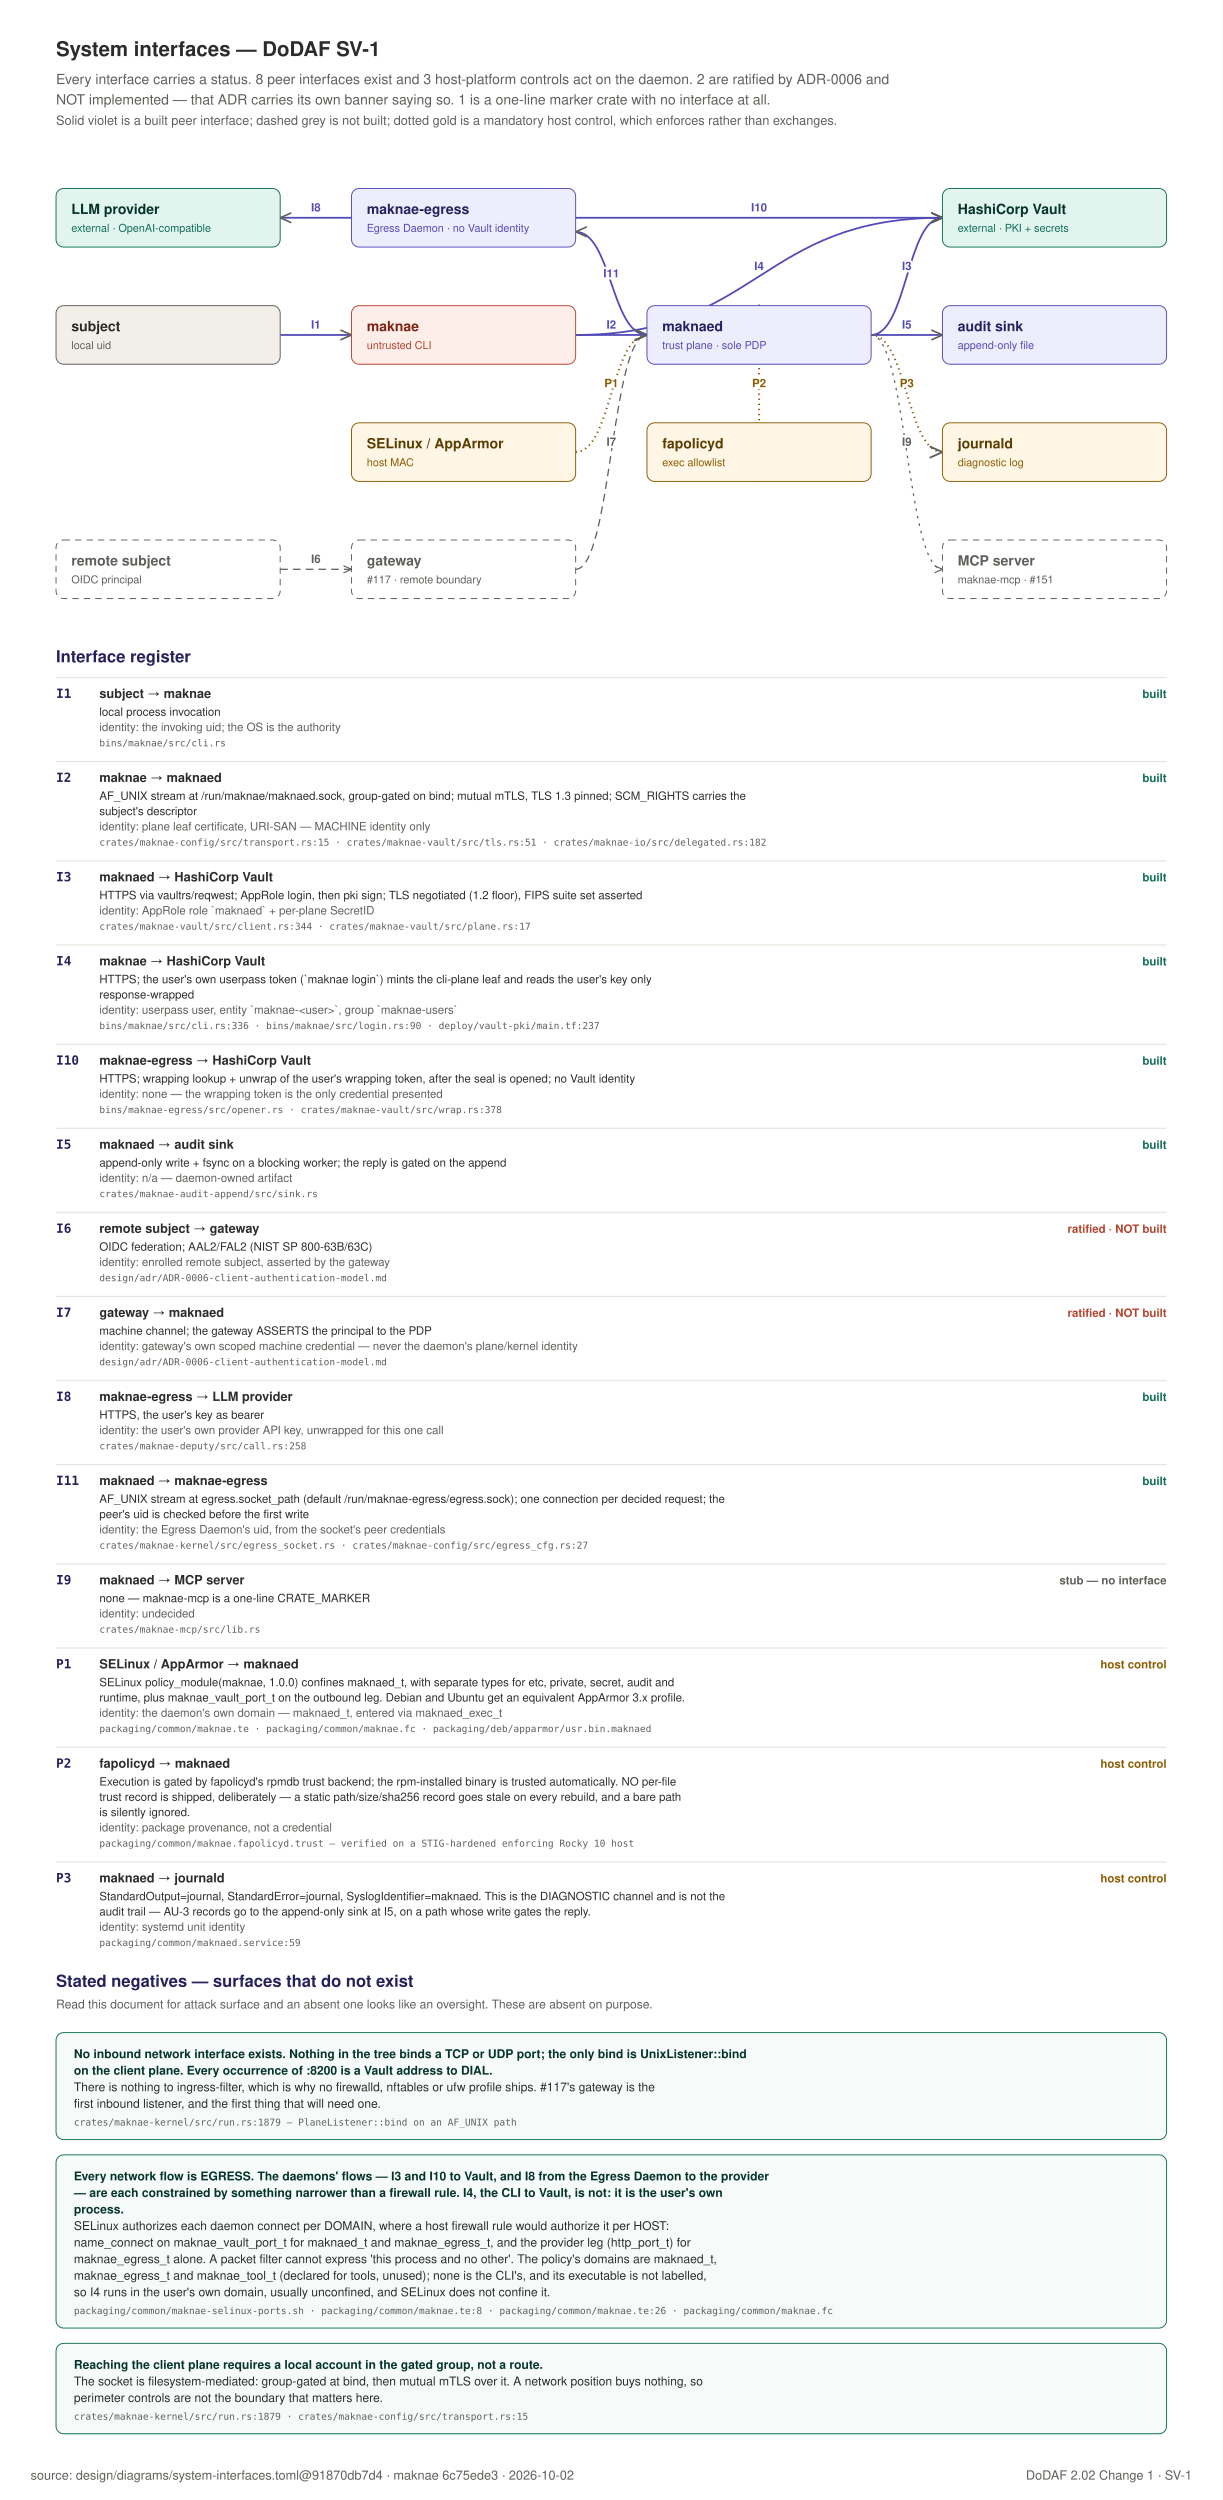
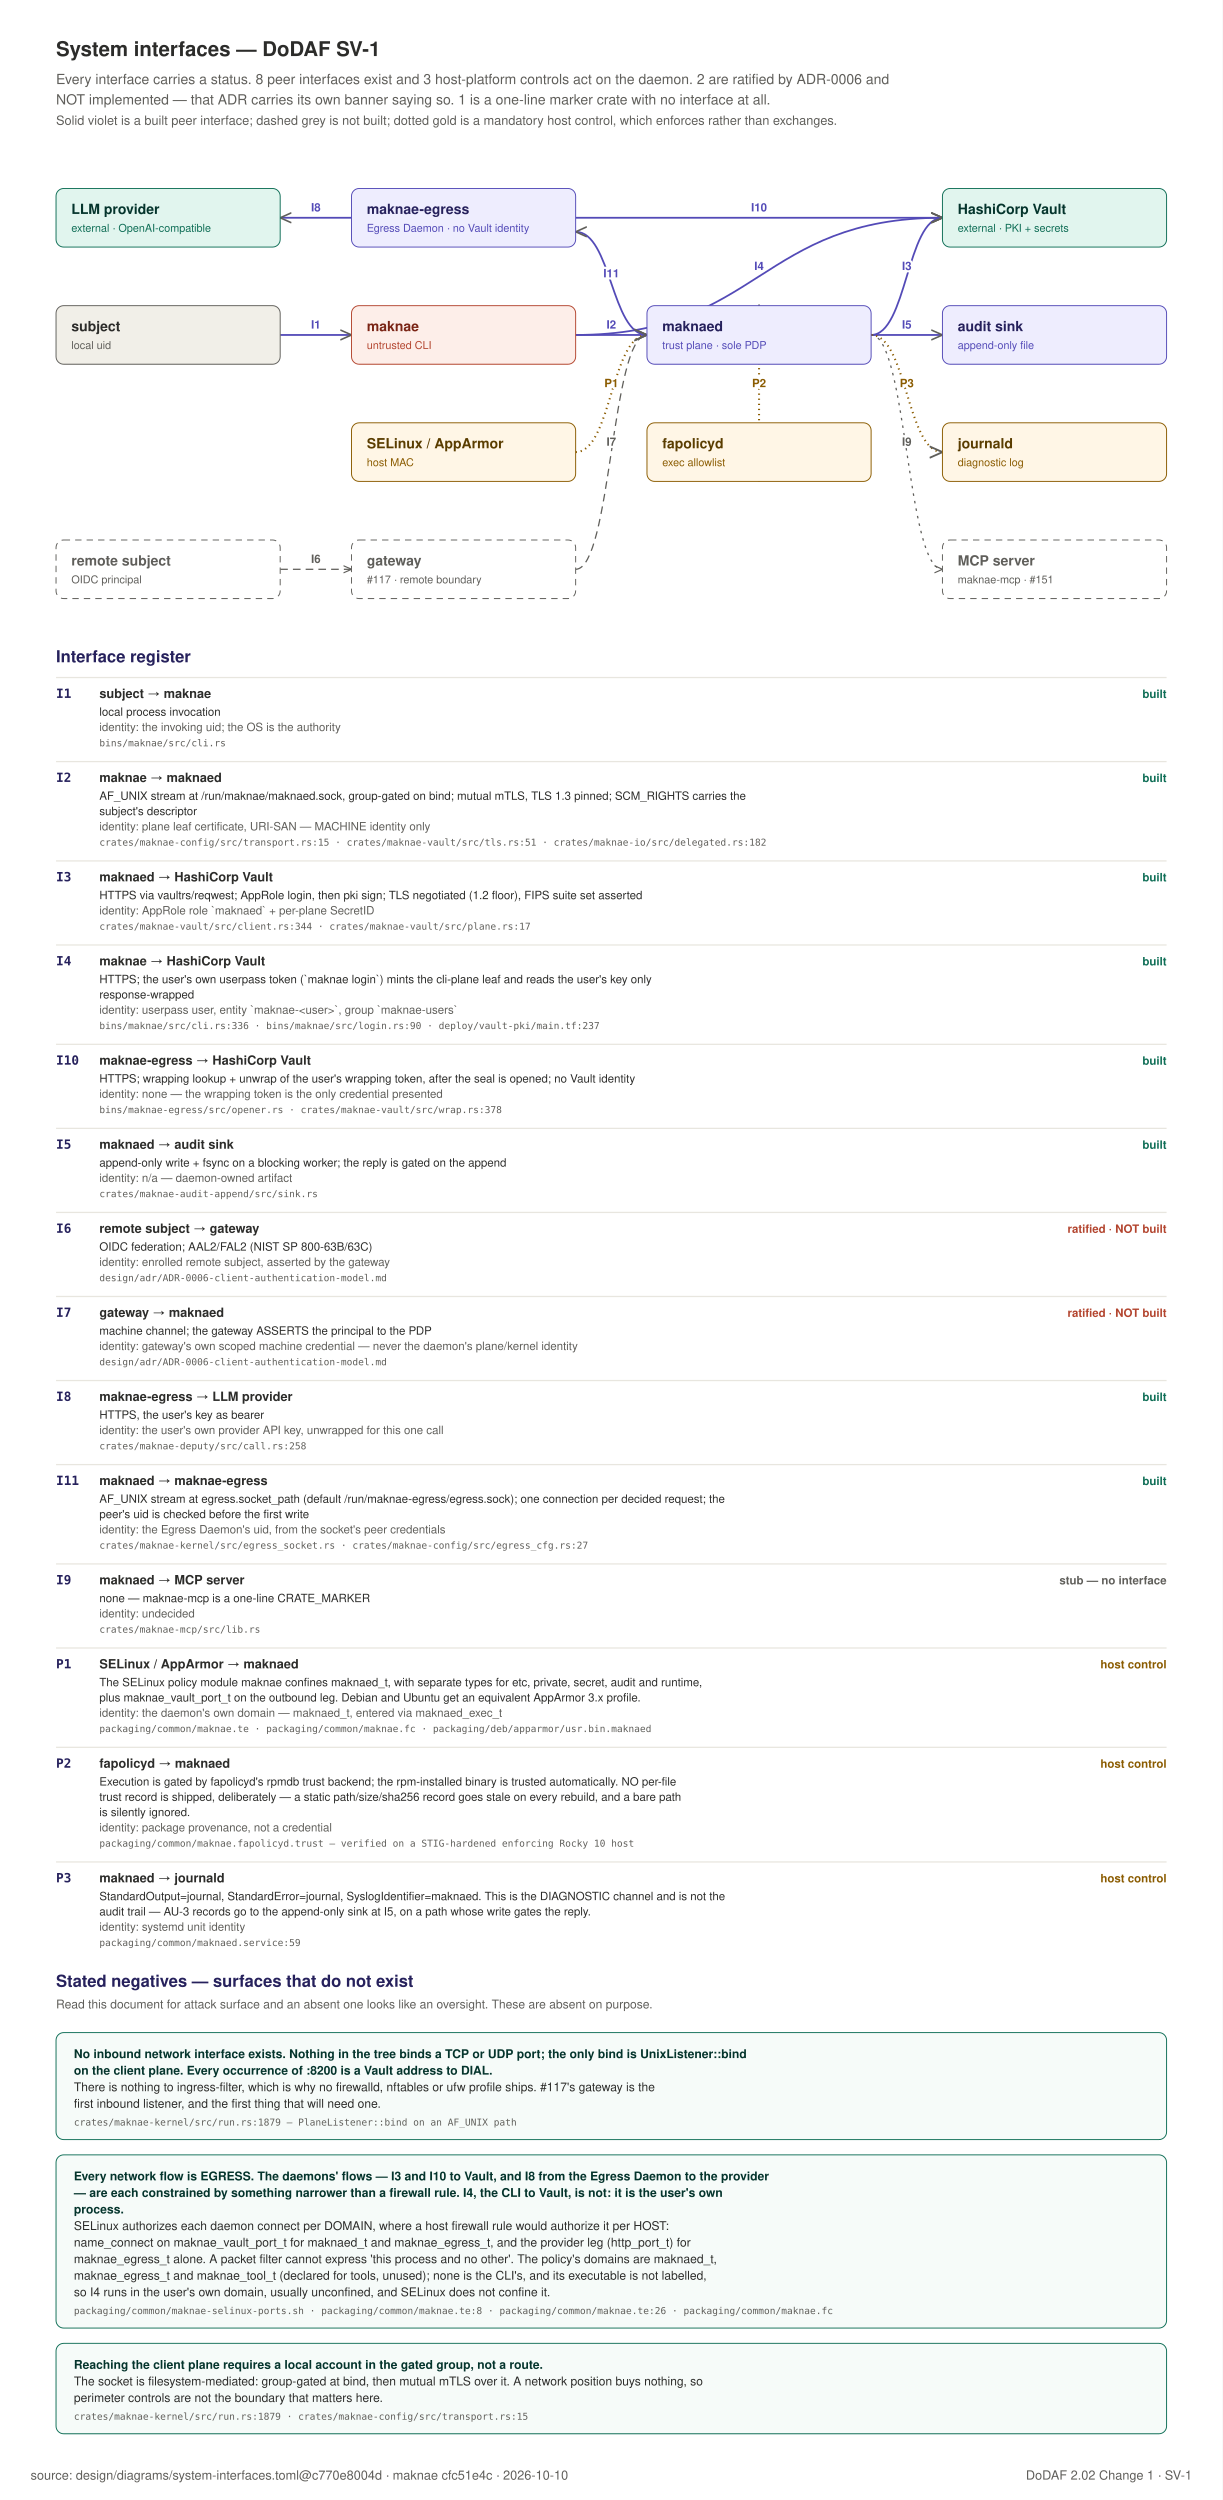
<svg xmlns="http://www.w3.org/2000/svg" width="960" height="1963" viewBox="0 0 960 1963" role="img">
  <rect x="0" y="0" width="960" height="1963" fill="#FFFFFF" />
  <text x="44" y="44" text-anchor="start" font-family="Helvetica, Arial, sans-serif" font-size="16" font-weight="600" fill="#2C2C2A">System interfaces — DoDAF SV-1</text>
  <text x="44" y="66" text-anchor="start" font-family="Helvetica, Arial, sans-serif" font-size="11" font-weight="400" fill="#5F5E5A">Every interface carries a status. 8 peer interfaces exist and 3 host-platform controls act on the daemon. 2 are ratified by ADR-0006 and</text>
  <text x="44" y="82" text-anchor="start" font-family="Helvetica, Arial, sans-serif" font-size="11" font-weight="400" fill="#5F5E5A">NOT implemented — that ADR carries its own banner saying so. 1 is a one-line marker crate with no interface at all.</text>
  <text x="44" y="98" text-anchor="start" font-family="Helvetica, Arial, sans-serif" font-size="10" font-weight="400" fill="#5F5E5A">Solid violet is a built peer interface; dashed grey is not built; dotted gold is a mandatory host control, which enforces rather than exchanges.</text>
  <defs>
    <marker id="if" viewBox="0 0 10 10" refX="9" refY="5" markerWidth="7" markerHeight="7" orient="auto-start-reverse">
      <path d="M 0 1 L 9 5 L 0 9" fill="none" stroke="#5F5E5A" stroke-width="1.3" />
    </marker>
  </defs>
  <path d="M 220 263 C 248 263 248 263 276 263" fill="none" stroke="#534AB7" stroke-width="1.4" marker-end="url(#if)" />
  <text x="248.0" y="258.0" text-anchor="middle" font-family="Helvetica, Arial, sans-serif" font-size="9" font-weight="700" fill="#534AB7" stroke="#FFFFFF" stroke-width="3.5" paint-order="stroke" stroke-linejoin="round">I1</text>
  <path d="M 452 263 C 480 263 480 263 508 263" fill="none" stroke="#534AB7" stroke-width="1.4" marker-end="url(#if)" />
  <text x="480.0" y="258.0" text-anchor="middle" font-family="Helvetica, Arial, sans-serif" font-size="9" font-weight="700" fill="#534AB7" stroke="#FFFFFF" stroke-width="3.5" paint-order="stroke" stroke-linejoin="round">I2</text>
  <path d="M 684 263 C 712 263 712 171 740 171" fill="none" stroke="#534AB7" stroke-width="1.4" marker-end="url(#if)" />
  <text x="712.0" y="212.0" text-anchor="middle" font-family="Helvetica, Arial, sans-serif" font-size="9" font-weight="700" fill="#534AB7" stroke="#FFFFFF" stroke-width="3.5" paint-order="stroke" stroke-linejoin="round">I3</text>
  <path d="M 452 263 C 596 263 596 171 740 171" fill="none" stroke="#534AB7" stroke-width="1.4" marker-end="url(#if)" />
  <text x="596.0" y="212.0" text-anchor="middle" font-family="Helvetica, Arial, sans-serif" font-size="9" font-weight="700" fill="#534AB7" stroke="#FFFFFF" stroke-width="3.5" paint-order="stroke" stroke-linejoin="round">I4</text>
  <path d="M 452 171 C 596 171 596 171 740 171" fill="none" stroke="#534AB7" stroke-width="1.4" marker-end="url(#if)" />
  <text x="596.0" y="166.0" text-anchor="middle" font-family="Helvetica, Arial, sans-serif" font-size="9" font-weight="700" fill="#534AB7" stroke="#FFFFFF" stroke-width="3.5" paint-order="stroke" stroke-linejoin="round">I10</text>
  <path d="M 684 263 C 712 263 712 263 740 263" fill="none" stroke="#534AB7" stroke-width="1.4" marker-end="url(#if)" />
  <text x="712.0" y="258.0" text-anchor="middle" font-family="Helvetica, Arial, sans-serif" font-size="9" font-weight="700" fill="#534AB7" stroke="#FFFFFF" stroke-width="3.5" paint-order="stroke" stroke-linejoin="round">I5</text>
  <path d="M 220 447 C 248 447 248 447 276 447" fill="none" stroke="#5F5E5A" stroke-width="1" stroke-dasharray="6 4" marker-end="url(#if)" />
  <text x="248.0" y="442.0" text-anchor="middle" font-family="Helvetica, Arial, sans-serif" font-size="9" font-weight="700" fill="#5F5E5A" stroke="#FFFFFF" stroke-width="3.5" paint-order="stroke" stroke-linejoin="round">I6</text>
  <path d="M 452 447 C 480 447 480 263 508 263" fill="none" stroke="#5F5E5A" stroke-width="1" stroke-dasharray="6 4" marker-end="url(#if)" />
  <text x="480.0" y="350.0" text-anchor="middle" font-family="Helvetica, Arial, sans-serif" font-size="9" font-weight="700" fill="#5F5E5A" stroke="#FFFFFF" stroke-width="3.5" paint-order="stroke" stroke-linejoin="round">I7</text>
  <path d="M 276 171 C 248 171 248 171 220 171" fill="none" stroke="#534AB7" stroke-width="1.4" marker-end="url(#if)" />
  <text x="248.0" y="166.0" text-anchor="middle" font-family="Helvetica, Arial, sans-serif" font-size="9" font-weight="700" fill="#534AB7" stroke="#FFFFFF" stroke-width="3.5" paint-order="stroke" stroke-linejoin="round">I8</text>
  <path d="M 508 263 C 480 263 480 182 452 182" fill="none" stroke="#534AB7" stroke-width="1.4" marker-end="url(#if)" />
  <text x="480.0" y="217.75" text-anchor="middle" font-family="Helvetica, Arial, sans-serif" font-size="9" font-weight="700" fill="#534AB7" stroke="#FFFFFF" stroke-width="3.5" paint-order="stroke" stroke-linejoin="round">I11</text>
  <path d="M 684 263 C 712 263 712 447 740 447" fill="none" stroke="#5F5E5A" stroke-width="1" stroke-dasharray="2 4" marker-end="url(#if)" />
  <text x="712.0" y="350.0" text-anchor="middle" font-family="Helvetica, Arial, sans-serif" font-size="9" font-weight="700" fill="#5F5E5A" stroke="#FFFFFF" stroke-width="3.5" paint-order="stroke" stroke-linejoin="round">I9</text>
  <path d="M 452 355 C 480 355 480 263 508 263" fill="none" stroke="#8A5B00" stroke-width="1.6" stroke-dasharray="1 3" marker-end="url(#if)" />
  <text x="480.0" y="304.0" text-anchor="middle" font-family="Helvetica, Arial, sans-serif" font-size="9" font-weight="700" fill="#8A5B00" stroke="#FFFFFF" stroke-width="3.5" paint-order="stroke" stroke-linejoin="round">P1</text>
  <path d="M 596 378 C 596 378 596 240 596 240" fill="none" stroke="#8A5B00" stroke-width="1.6" stroke-dasharray="1 3" marker-end="url(#if)" />
  <text x="596.0" y="304.0" text-anchor="middle" font-family="Helvetica, Arial, sans-serif" font-size="9" font-weight="700" fill="#8A5B00" stroke="#FFFFFF" stroke-width="3.5" paint-order="stroke" stroke-linejoin="round">P2</text>
  <path d="M 684 263 C 712 263 712 355 740 355" fill="none" stroke="#8A5B00" stroke-width="1.6" stroke-dasharray="1 3" marker-end="url(#if)" />
  <text x="712.0" y="304.0" text-anchor="middle" font-family="Helvetica, Arial, sans-serif" font-size="9" font-weight="700" fill="#8A5B00" stroke="#FFFFFF" stroke-width="3.5" paint-order="stroke" stroke-linejoin="round">P3</text>
  <rect x="44" y="240" width="176" height="46" rx="6" fill="#F1EFE8" stroke="#5F5E5A" stroke-width="0.75" />
  <text x="56" y="260" text-anchor="start" font-family="Helvetica, Arial, sans-serif" font-size="11" font-weight="600" fill="#2C2C2A">subject</text>
  <text x="56" y="274" text-anchor="start" font-family="Helvetica, Arial, sans-serif" font-size="8.5" font-weight="400" fill="#5F5E5A">local uid</text>
  <rect x="276" y="240" width="176" height="46" rx="6" fill="#FDEEE9" stroke="#B3452F" stroke-width="0.75" />
  <text x="288" y="260" text-anchor="start" font-family="Helvetica, Arial, sans-serif" font-size="11" font-weight="600" fill="#7A2415">maknae</text>
  <text x="288" y="274" text-anchor="start" font-family="Helvetica, Arial, sans-serif" font-size="8.5" font-weight="400" fill="#B3452F">untrusted CLI</text>
  <rect x="508" y="240" width="176" height="46" rx="6" fill="#EEEDFE" stroke="#534AB7" stroke-width="0.75" />
  <text x="520" y="260" text-anchor="start" font-family="Helvetica, Arial, sans-serif" font-size="11" font-weight="600" fill="#26215C">maknaed</text>
  <text x="520" y="274" text-anchor="start" font-family="Helvetica, Arial, sans-serif" font-size="8.5" font-weight="400" fill="#534AB7">trust plane · sole PDP</text>
  <rect x="740" y="148" width="176" height="46" rx="6" fill="#E1F5EE" stroke="#0F6E56" stroke-width="0.75" />
  <text x="752" y="168" text-anchor="start" font-family="Helvetica, Arial, sans-serif" font-size="11" font-weight="600" fill="#04342C">HashiCorp Vault</text>
  <text x="752" y="182" text-anchor="start" font-family="Helvetica, Arial, sans-serif" font-size="8.5" font-weight="400" fill="#0F6E56">external · PKI + secrets</text>
  <rect x="276" y="148" width="176" height="46" rx="6" fill="#EEEDFE" stroke="#534AB7" stroke-width="0.75" />
  <text x="288" y="168" text-anchor="start" font-family="Helvetica, Arial, sans-serif" font-size="11" font-weight="600" fill="#26215C">maknae-egress</text>
  <text x="288" y="182" text-anchor="start" font-family="Helvetica, Arial, sans-serif" font-size="8.5" font-weight="400" fill="#534AB7">Egress Daemon · no Vault identity</text>
  <rect x="740" y="240" width="176" height="46" rx="6" fill="#EEEDFE" stroke="#534AB7" stroke-width="0.75" />
  <text x="752" y="260" text-anchor="start" font-family="Helvetica, Arial, sans-serif" font-size="11" font-weight="600" fill="#26215C">audit sink</text>
  <text x="752" y="274" text-anchor="start" font-family="Helvetica, Arial, sans-serif" font-size="8.5" font-weight="400" fill="#534AB7">append-only file</text>
  <rect x="276" y="424" width="176" height="46" rx="6" fill="#FFFFFF" stroke="#5F5E5A" stroke-width="0.75" stroke-dasharray="5 4" />
  <text x="288" y="444" text-anchor="start" font-family="Helvetica, Arial, sans-serif" font-size="11" font-weight="600" fill="#5F5E5A">gateway</text>
  <text x="288" y="458" text-anchor="start" font-family="Helvetica, Arial, sans-serif" font-size="8.5" font-weight="400" fill="#5F5E5A">#117 · remote boundary</text>
  <rect x="44" y="424" width="176" height="46" rx="6" fill="#FFFFFF" stroke="#5F5E5A" stroke-width="0.75" stroke-dasharray="5 4" />
  <text x="56" y="444" text-anchor="start" font-family="Helvetica, Arial, sans-serif" font-size="11" font-weight="600" fill="#5F5E5A">remote subject</text>
  <text x="56" y="458" text-anchor="start" font-family="Helvetica, Arial, sans-serif" font-size="8.5" font-weight="400" fill="#5F5E5A">OIDC principal</text>
  <rect x="44" y="148" width="176" height="46" rx="6" fill="#E1F5EE" stroke="#0F6E56" stroke-width="0.75" />
  <text x="56" y="168" text-anchor="start" font-family="Helvetica, Arial, sans-serif" font-size="11" font-weight="600" fill="#04342C">LLM provider</text>
  <text x="56" y="182" text-anchor="start" font-family="Helvetica, Arial, sans-serif" font-size="8.5" font-weight="400" fill="#0F6E56">external · OpenAI-compatible</text>
  <rect x="740" y="424" width="176" height="46" rx="6" fill="#FFFFFF" stroke="#5F5E5A" stroke-width="0.75" stroke-dasharray="5 4" />
  <text x="752" y="444" text-anchor="start" font-family="Helvetica, Arial, sans-serif" font-size="11" font-weight="600" fill="#5F5E5A">MCP server</text>
  <text x="752" y="458" text-anchor="start" font-family="Helvetica, Arial, sans-serif" font-size="8.5" font-weight="400" fill="#5F5E5A">maknae-mcp · #151</text>
  <rect x="276" y="332" width="176" height="46" rx="6" fill="#FFF6E6" stroke="#8A5B00" stroke-width="0.75" />
  <text x="288" y="352" text-anchor="start" font-family="Helvetica, Arial, sans-serif" font-size="11" font-weight="600" fill="#5A3D00">SELinux / AppArmor</text>
  <text x="288" y="366" text-anchor="start" font-family="Helvetica, Arial, sans-serif" font-size="8.5" font-weight="400" fill="#8A5B00">host MAC</text>
  <rect x="508" y="332" width="176" height="46" rx="6" fill="#FFF6E6" stroke="#8A5B00" stroke-width="0.75" />
  <text x="520" y="352" text-anchor="start" font-family="Helvetica, Arial, sans-serif" font-size="11" font-weight="600" fill="#5A3D00">fapolicyd</text>
  <text x="520" y="366" text-anchor="start" font-family="Helvetica, Arial, sans-serif" font-size="8.5" font-weight="400" fill="#8A5B00">exec allowlist</text>
  <rect x="740" y="332" width="176" height="46" rx="6" fill="#FFF6E6" stroke="#8A5B00" stroke-width="0.75" />
  <text x="752" y="352" text-anchor="start" font-family="Helvetica, Arial, sans-serif" font-size="11" font-weight="600" fill="#5A3D00">journald</text>
  <text x="752" y="366" text-anchor="start" font-family="Helvetica, Arial, sans-serif" font-size="8.5" font-weight="400" fill="#8A5B00">diagnostic log</text>
  <text x="44" y="520" text-anchor="start" font-family="Helvetica, Arial, sans-serif" font-size="13" font-weight="600" fill="#26215C">Interface register</text>
  <line x1="44" y1="532" x2="916" y2="532" stroke="#E8E6DF" stroke-width="1" />
  <text x="44" y="548" text-anchor="start" font-family="ui-monospace, SFMono-Regular, Menlo, monospace" font-size="10" font-weight="700" fill="#26215C">I1</text>
  <text x="78" y="548" text-anchor="start" font-family="Helvetica, Arial, sans-serif" font-size="10" font-weight="600" fill="#2C2C2A">subject  →  maknae</text>
  <text x="916" y="548" text-anchor="end" font-family="Helvetica, Arial, sans-serif" font-size="9" font-weight="700" fill="#0F6E56">built</text>
  <text x="78" y="562" text-anchor="start" font-family="Helvetica, Arial, sans-serif" font-size="9" font-weight="400" fill="#2C2C2A">local process invocation</text>
  <text x="78" y="574" text-anchor="start" font-family="Helvetica, Arial, sans-serif" font-size="9" font-weight="400" fill="#5F5E5A">identity: the invoking uid; the OS is the authority</text>
  <text x="78" y="586" text-anchor="start" font-family="ui-monospace, SFMono-Regular, Menlo, monospace" font-size="7.5" font-weight="400" fill="#5F5E5A">bins/maknae/src/cli.rs</text>
  <line x1="44" y1="598" x2="916" y2="598" stroke="#E8E6DF" stroke-width="1" />
  <text x="44" y="614" text-anchor="start" font-family="ui-monospace, SFMono-Regular, Menlo, monospace" font-size="10" font-weight="700" fill="#26215C">I2</text>
  <text x="78" y="614" text-anchor="start" font-family="Helvetica, Arial, sans-serif" font-size="10" font-weight="600" fill="#2C2C2A">maknae  →  maknaed</text>
  <text x="916" y="614" text-anchor="end" font-family="Helvetica, Arial, sans-serif" font-size="9" font-weight="700" fill="#0F6E56">built</text>
  <text x="78" y="628" text-anchor="start" font-family="Helvetica, Arial, sans-serif" font-size="9" font-weight="400" fill="#2C2C2A">AF_UNIX stream at /run/maknae/maknaed.sock, group-gated on bind; mutual mTLS, TLS 1.3 pinned; SCM_RIGHTS carries the</text>
  <text x="78" y="640" text-anchor="start" font-family="Helvetica, Arial, sans-serif" font-size="9" font-weight="400" fill="#2C2C2A">subject's descriptor</text>
  <text x="78" y="652" text-anchor="start" font-family="Helvetica, Arial, sans-serif" font-size="9" font-weight="400" fill="#5F5E5A">identity: plane leaf certificate, URI-SAN — MACHINE identity only</text>
  <text x="78" y="664" text-anchor="start" font-family="ui-monospace, SFMono-Regular, Menlo, monospace" font-size="7.5" font-weight="400" fill="#5F5E5A">crates/maknae-config/src/transport.rs:15 · crates/maknae-vault/src/tls.rs:51 · crates/maknae-io/src/delegated.rs:182</text>
  <line x1="44" y1="676" x2="916" y2="676" stroke="#E8E6DF" stroke-width="1" />
  <text x="44" y="692" text-anchor="start" font-family="ui-monospace, SFMono-Regular, Menlo, monospace" font-size="10" font-weight="700" fill="#26215C">I3</text>
  <text x="78" y="692" text-anchor="start" font-family="Helvetica, Arial, sans-serif" font-size="10" font-weight="600" fill="#2C2C2A">maknaed  →  HashiCorp Vault</text>
  <text x="916" y="692" text-anchor="end" font-family="Helvetica, Arial, sans-serif" font-size="9" font-weight="700" fill="#0F6E56">built</text>
  <text x="78" y="706" text-anchor="start" font-family="Helvetica, Arial, sans-serif" font-size="9" font-weight="400" fill="#2C2C2A">HTTPS via vaultrs/reqwest; AppRole login, then pki sign; TLS negotiated (1.2 floor), FIPS suite set asserted</text>
  <text x="78" y="718" text-anchor="start" font-family="Helvetica, Arial, sans-serif" font-size="9" font-weight="400" fill="#5F5E5A">identity: AppRole role `maknaed` + per-plane SecretID</text>
  <text x="78" y="730" text-anchor="start" font-family="ui-monospace, SFMono-Regular, Menlo, monospace" font-size="7.5" font-weight="400" fill="#5F5E5A">crates/maknae-vault/src/client.rs:344 · crates/maknae-vault/src/plane.rs:17</text>
  <line x1="44" y1="742" x2="916" y2="742" stroke="#E8E6DF" stroke-width="1" />
  <text x="44" y="758" text-anchor="start" font-family="ui-monospace, SFMono-Regular, Menlo, monospace" font-size="10" font-weight="700" fill="#26215C">I4</text>
  <text x="78" y="758" text-anchor="start" font-family="Helvetica, Arial, sans-serif" font-size="10" font-weight="600" fill="#2C2C2A">maknae  →  HashiCorp Vault</text>
  <text x="916" y="758" text-anchor="end" font-family="Helvetica, Arial, sans-serif" font-size="9" font-weight="700" fill="#0F6E56">built</text>
  <text x="78" y="772" text-anchor="start" font-family="Helvetica, Arial, sans-serif" font-size="9" font-weight="400" fill="#2C2C2A">HTTPS; the user's own userpass token (`maknae login`) mints the cli-plane leaf and reads the user's key only</text>
  <text x="78" y="784" text-anchor="start" font-family="Helvetica, Arial, sans-serif" font-size="9" font-weight="400" fill="#2C2C2A">response-wrapped</text>
  <text x="78" y="796" text-anchor="start" font-family="Helvetica, Arial, sans-serif" font-size="9" font-weight="400" fill="#5F5E5A">identity: userpass user, entity `maknae-&lt;user&gt;`, group `maknae-users`</text>
  <text x="78" y="808" text-anchor="start" font-family="ui-monospace, SFMono-Regular, Menlo, monospace" font-size="7.5" font-weight="400" fill="#5F5E5A">bins/maknae/src/cli.rs:336 · bins/maknae/src/login.rs:90 · deploy/vault-pki/main.tf:237</text>
  <line x1="44" y1="820" x2="916" y2="820" stroke="#E8E6DF" stroke-width="1" />
  <text x="44" y="836" text-anchor="start" font-family="ui-monospace, SFMono-Regular, Menlo, monospace" font-size="10" font-weight="700" fill="#26215C">I10</text>
  <text x="78" y="836" text-anchor="start" font-family="Helvetica, Arial, sans-serif" font-size="10" font-weight="600" fill="#2C2C2A">maknae-egress  →  HashiCorp Vault</text>
  <text x="916" y="836" text-anchor="end" font-family="Helvetica, Arial, sans-serif" font-size="9" font-weight="700" fill="#0F6E56">built</text>
  <text x="78" y="850" text-anchor="start" font-family="Helvetica, Arial, sans-serif" font-size="9" font-weight="400" fill="#2C2C2A">HTTPS; wrapping lookup + unwrap of the user's wrapping token, after the seal is opened; no Vault identity</text>
  <text x="78" y="862" text-anchor="start" font-family="Helvetica, Arial, sans-serif" font-size="9" font-weight="400" fill="#5F5E5A">identity: none — the wrapping token is the only credential presented</text>
  <text x="78" y="874" text-anchor="start" font-family="ui-monospace, SFMono-Regular, Menlo, monospace" font-size="7.5" font-weight="400" fill="#5F5E5A">bins/maknae-egress/src/opener.rs · crates/maknae-vault/src/wrap.rs:378</text>
  <line x1="44" y1="886" x2="916" y2="886" stroke="#E8E6DF" stroke-width="1" />
  <text x="44" y="902" text-anchor="start" font-family="ui-monospace, SFMono-Regular, Menlo, monospace" font-size="10" font-weight="700" fill="#26215C">I5</text>
  <text x="78" y="902" text-anchor="start" font-family="Helvetica, Arial, sans-serif" font-size="10" font-weight="600" fill="#2C2C2A">maknaed  →  audit sink</text>
  <text x="916" y="902" text-anchor="end" font-family="Helvetica, Arial, sans-serif" font-size="9" font-weight="700" fill="#0F6E56">built</text>
  <text x="78" y="916" text-anchor="start" font-family="Helvetica, Arial, sans-serif" font-size="9" font-weight="400" fill="#2C2C2A">append-only write + fsync on a blocking worker; the reply is gated on the append</text>
  <text x="78" y="928" text-anchor="start" font-family="Helvetica, Arial, sans-serif" font-size="9" font-weight="400" fill="#5F5E5A">identity: n/a — daemon-owned artifact</text>
  <text x="78" y="940" text-anchor="start" font-family="ui-monospace, SFMono-Regular, Menlo, monospace" font-size="7.5" font-weight="400" fill="#5F5E5A">crates/maknae-audit-append/src/sink.rs</text>
  <line x1="44" y1="952" x2="916" y2="952" stroke="#E8E6DF" stroke-width="1" />
  <text x="44" y="968" text-anchor="start" font-family="ui-monospace, SFMono-Regular, Menlo, monospace" font-size="10" font-weight="700" fill="#26215C">I6</text>
  <text x="78" y="968" text-anchor="start" font-family="Helvetica, Arial, sans-serif" font-size="10" font-weight="600" fill="#2C2C2A">remote subject  →  gateway</text>
  <text x="916" y="968" text-anchor="end" font-family="Helvetica, Arial, sans-serif" font-size="9" font-weight="700" fill="#B3452F">ratified · NOT built</text>
  <text x="78" y="982" text-anchor="start" font-family="Helvetica, Arial, sans-serif" font-size="9" font-weight="400" fill="#2C2C2A">OIDC federation; AAL2/FAL2 (NIST SP 800-63B/63C)</text>
  <text x="78" y="994" text-anchor="start" font-family="Helvetica, Arial, sans-serif" font-size="9" font-weight="400" fill="#5F5E5A">identity: enrolled remote subject, asserted by the gateway</text>
  <text x="78" y="1006" text-anchor="start" font-family="ui-monospace, SFMono-Regular, Menlo, monospace" font-size="7.5" font-weight="400" fill="#5F5E5A">design/adr/ADR-0006-client-authentication-model.md</text>
  <line x1="44" y1="1018" x2="916" y2="1018" stroke="#E8E6DF" stroke-width="1" />
  <text x="44" y="1034" text-anchor="start" font-family="ui-monospace, SFMono-Regular, Menlo, monospace" font-size="10" font-weight="700" fill="#26215C">I7</text>
  <text x="78" y="1034" text-anchor="start" font-family="Helvetica, Arial, sans-serif" font-size="10" font-weight="600" fill="#2C2C2A">gateway  →  maknaed</text>
  <text x="916" y="1034" text-anchor="end" font-family="Helvetica, Arial, sans-serif" font-size="9" font-weight="700" fill="#B3452F">ratified · NOT built</text>
  <text x="78" y="1048" text-anchor="start" font-family="Helvetica, Arial, sans-serif" font-size="9" font-weight="400" fill="#2C2C2A">machine channel; the gateway ASSERTS the principal to the PDP</text>
  <text x="78" y="1060" text-anchor="start" font-family="Helvetica, Arial, sans-serif" font-size="9" font-weight="400" fill="#5F5E5A">identity: gateway's own scoped machine credential — never the daemon's plane/kernel identity</text>
  <text x="78" y="1072" text-anchor="start" font-family="ui-monospace, SFMono-Regular, Menlo, monospace" font-size="7.5" font-weight="400" fill="#5F5E5A">design/adr/ADR-0006-client-authentication-model.md</text>
  <line x1="44" y1="1084" x2="916" y2="1084" stroke="#E8E6DF" stroke-width="1" />
  <text x="44" y="1100" text-anchor="start" font-family="ui-monospace, SFMono-Regular, Menlo, monospace" font-size="10" font-weight="700" fill="#26215C">I8</text>
  <text x="78" y="1100" text-anchor="start" font-family="Helvetica, Arial, sans-serif" font-size="10" font-weight="600" fill="#2C2C2A">maknae-egress  →  LLM provider</text>
  <text x="916" y="1100" text-anchor="end" font-family="Helvetica, Arial, sans-serif" font-size="9" font-weight="700" fill="#0F6E56">built</text>
  <text x="78" y="1114" text-anchor="start" font-family="Helvetica, Arial, sans-serif" font-size="9" font-weight="400" fill="#2C2C2A">HTTPS, the user's key as bearer</text>
  <text x="78" y="1126" text-anchor="start" font-family="Helvetica, Arial, sans-serif" font-size="9" font-weight="400" fill="#5F5E5A">identity: the user's own provider API key, unwrapped for this one call</text>
  <text x="78" y="1138" text-anchor="start" font-family="ui-monospace, SFMono-Regular, Menlo, monospace" font-size="7.5" font-weight="400" fill="#5F5E5A">crates/maknae-deputy/src/call.rs:258</text>
  <line x1="44" y1="1150" x2="916" y2="1150" stroke="#E8E6DF" stroke-width="1" />
  <text x="44" y="1166" text-anchor="start" font-family="ui-monospace, SFMono-Regular, Menlo, monospace" font-size="10" font-weight="700" fill="#26215C">I11</text>
  <text x="78" y="1166" text-anchor="start" font-family="Helvetica, Arial, sans-serif" font-size="10" font-weight="600" fill="#2C2C2A">maknaed  →  maknae-egress</text>
  <text x="916" y="1166" text-anchor="end" font-family="Helvetica, Arial, sans-serif" font-size="9" font-weight="700" fill="#0F6E56">built</text>
  <text x="78" y="1180" text-anchor="start" font-family="Helvetica, Arial, sans-serif" font-size="9" font-weight="400" fill="#2C2C2A">AF_UNIX stream at egress.socket_path (default /run/maknae-egress/egress.sock); one connection per decided request; the</text>
  <text x="78" y="1192" text-anchor="start" font-family="Helvetica, Arial, sans-serif" font-size="9" font-weight="400" fill="#2C2C2A">peer's uid is checked before the first write</text>
  <text x="78" y="1204" text-anchor="start" font-family="Helvetica, Arial, sans-serif" font-size="9" font-weight="400" fill="#5F5E5A">identity: the Egress Daemon's uid, from the socket's peer credentials</text>
  <text x="78" y="1216" text-anchor="start" font-family="ui-monospace, SFMono-Regular, Menlo, monospace" font-size="7.5" font-weight="400" fill="#5F5E5A">crates/maknae-kernel/src/egress_socket.rs · crates/maknae-config/src/egress_cfg.rs:27</text>
  <line x1="44" y1="1228" x2="916" y2="1228" stroke="#E8E6DF" stroke-width="1" />
  <text x="44" y="1244" text-anchor="start" font-family="ui-monospace, SFMono-Regular, Menlo, monospace" font-size="10" font-weight="700" fill="#26215C">I9</text>
  <text x="78" y="1244" text-anchor="start" font-family="Helvetica, Arial, sans-serif" font-size="10" font-weight="600" fill="#2C2C2A">maknaed  →  MCP server</text>
  <text x="916" y="1244" text-anchor="end" font-family="Helvetica, Arial, sans-serif" font-size="9" font-weight="700" fill="#5F5E5A">stub — no interface</text>
  <text x="78" y="1258" text-anchor="start" font-family="Helvetica, Arial, sans-serif" font-size="9" font-weight="400" fill="#2C2C2A">none — maknae-mcp is a one-line CRATE_MARKER</text>
  <text x="78" y="1270" text-anchor="start" font-family="Helvetica, Arial, sans-serif" font-size="9" font-weight="400" fill="#5F5E5A">identity: undecided</text>
  <text x="78" y="1282" text-anchor="start" font-family="ui-monospace, SFMono-Regular, Menlo, monospace" font-size="7.5" font-weight="400" fill="#5F5E5A">crates/maknae-mcp/src/lib.rs</text>
  <line x1="44" y1="1294" x2="916" y2="1294" stroke="#E8E6DF" stroke-width="1" />
  <text x="44" y="1310" text-anchor="start" font-family="ui-monospace, SFMono-Regular, Menlo, monospace" font-size="10" font-weight="700" fill="#26215C">P1</text>
  <text x="78" y="1310" text-anchor="start" font-family="Helvetica, Arial, sans-serif" font-size="10" font-weight="600" fill="#2C2C2A">SELinux / AppArmor  →  maknaed</text>
  <text x="916" y="1310" text-anchor="end" font-family="Helvetica, Arial, sans-serif" font-size="9" font-weight="700" fill="#8A5B00">host control</text>
-   <text x="78" y="1324" text-anchor="start" font-family="Helvetica, Arial, sans-serif" font-size="9" font-weight="400" fill="#2C2C2A">SELinux policy_module(maknae, 1.0.0) confines maknaed_t, with separate types for etc, private, secret, audit and</text>
-   <text x="78" y="1336" text-anchor="start" font-family="Helvetica, Arial, sans-serif" font-size="9" font-weight="400" fill="#2C2C2A">runtime, plus maknae_vault_port_t on the outbound leg. Debian and Ubuntu get an equivalent AppArmor 3.x profile.</text>
+   <text x="78" y="1324" text-anchor="start" font-family="Helvetica, Arial, sans-serif" font-size="9" font-weight="400" fill="#2C2C2A">The SELinux policy module maknae confines maknaed_t, with separate types for etc, private, secret, audit and runtime,</text>
+   <text x="78" y="1336" text-anchor="start" font-family="Helvetica, Arial, sans-serif" font-size="9" font-weight="400" fill="#2C2C2A">plus maknae_vault_port_t on the outbound leg. Debian and Ubuntu get an equivalent AppArmor 3.x profile.</text>
  <text x="78" y="1348" text-anchor="start" font-family="Helvetica, Arial, sans-serif" font-size="9" font-weight="400" fill="#5F5E5A">identity: the daemon's own domain — maknaed_t, entered via maknaed_exec_t</text>
  <text x="78" y="1360" text-anchor="start" font-family="ui-monospace, SFMono-Regular, Menlo, monospace" font-size="7.5" font-weight="400" fill="#5F5E5A">packaging/common/maknae.te · packaging/common/maknae.fc · packaging/deb/apparmor/usr.bin.maknaed</text>
  <line x1="44" y1="1372" x2="916" y2="1372" stroke="#E8E6DF" stroke-width="1" />
  <text x="44" y="1388" text-anchor="start" font-family="ui-monospace, SFMono-Regular, Menlo, monospace" font-size="10" font-weight="700" fill="#26215C">P2</text>
  <text x="78" y="1388" text-anchor="start" font-family="Helvetica, Arial, sans-serif" font-size="10" font-weight="600" fill="#2C2C2A">fapolicyd  →  maknaed</text>
  <text x="916" y="1388" text-anchor="end" font-family="Helvetica, Arial, sans-serif" font-size="9" font-weight="700" fill="#8A5B00">host control</text>
  <text x="78" y="1402" text-anchor="start" font-family="Helvetica, Arial, sans-serif" font-size="9" font-weight="400" fill="#2C2C2A">Execution is gated by fapolicyd's rpmdb trust backend; the rpm-installed binary is trusted automatically. NO per-file</text>
  <text x="78" y="1414" text-anchor="start" font-family="Helvetica, Arial, sans-serif" font-size="9" font-weight="400" fill="#2C2C2A">trust record is shipped, deliberately — a static path/size/sha256 record goes stale on every rebuild, and a bare path</text>
  <text x="78" y="1426" text-anchor="start" font-family="Helvetica, Arial, sans-serif" font-size="9" font-weight="400" fill="#2C2C2A">is silently ignored.</text>
  <text x="78" y="1438" text-anchor="start" font-family="Helvetica, Arial, sans-serif" font-size="9" font-weight="400" fill="#5F5E5A">identity: package provenance, not a credential</text>
  <text x="78" y="1450" text-anchor="start" font-family="ui-monospace, SFMono-Regular, Menlo, monospace" font-size="7.5" font-weight="400" fill="#5F5E5A">packaging/common/maknae.fapolicyd.trust — verified on a STIG-hardened enforcing Rocky 10 host</text>
  <line x1="44" y1="1462" x2="916" y2="1462" stroke="#E8E6DF" stroke-width="1" />
  <text x="44" y="1478" text-anchor="start" font-family="ui-monospace, SFMono-Regular, Menlo, monospace" font-size="10" font-weight="700" fill="#26215C">P3</text>
  <text x="78" y="1478" text-anchor="start" font-family="Helvetica, Arial, sans-serif" font-size="10" font-weight="600" fill="#2C2C2A">maknaed  →  journald</text>
  <text x="916" y="1478" text-anchor="end" font-family="Helvetica, Arial, sans-serif" font-size="9" font-weight="700" fill="#8A5B00">host control</text>
  <text x="78" y="1492" text-anchor="start" font-family="Helvetica, Arial, sans-serif" font-size="9" font-weight="400" fill="#2C2C2A">StandardOutput=journal, StandardError=journal, SyslogIdentifier=maknaed. This is the DIAGNOSTIC channel and is not the</text>
  <text x="78" y="1504" text-anchor="start" font-family="Helvetica, Arial, sans-serif" font-size="9" font-weight="400" fill="#2C2C2A">audit trail — AU-3 records go to the append-only sink at I5, on a path whose write gates the reply.</text>
  <text x="78" y="1516" text-anchor="start" font-family="Helvetica, Arial, sans-serif" font-size="9" font-weight="400" fill="#5F5E5A">identity: systemd unit identity</text>
  <text x="78" y="1528" text-anchor="start" font-family="ui-monospace, SFMono-Regular, Menlo, monospace" font-size="7.5" font-weight="400" fill="#5F5E5A">packaging/common/maknaed.service:59</text>
  <text x="44" y="1560" text-anchor="start" font-family="Helvetica, Arial, sans-serif" font-size="13" font-weight="600" fill="#26215C">Stated negatives — surfaces that do not exist</text>
  <text x="44" y="1577" text-anchor="start" font-family="Helvetica, Arial, sans-serif" font-size="9.5" font-weight="400" fill="#5F5E5A">Read this document for attack surface and an absent one looks like an oversight. These are absent on purpose.</text>
  <rect x="44" y="1596" width="872" height="84" rx="6" fill="#F6FBF9" stroke="#0F6E56" stroke-width="0.75" />
  <text x="58" y="1616" text-anchor="start" font-family="Helvetica, Arial, sans-serif" font-size="9.5" font-weight="600" fill="#04342C">No inbound network interface exists. Nothing in the tree binds a TCP or UDP port; the only bind is UnixListener::bind</text>
  <text x="58" y="1629" text-anchor="start" font-family="Helvetica, Arial, sans-serif" font-size="9.5" font-weight="600" fill="#04342C">on the client plane. Every occurrence of :8200 is a Vault address to DIAL.</text>
  <text x="58" y="1642" text-anchor="start" font-family="Helvetica, Arial, sans-serif" font-size="9.5" font-weight="400" fill="#2C2C2A">There is nothing to ingress-filter, which is why no firewalld, nftables or ufw profile ships. #117's gateway is the</text>
  <text x="58" y="1655" text-anchor="start" font-family="Helvetica, Arial, sans-serif" font-size="9.5" font-weight="400" fill="#2C2C2A">first inbound listener, and the first thing that will need one.</text>
  <text x="58" y="1669" text-anchor="start" font-family="ui-monospace, SFMono-Regular, Menlo, monospace" font-size="7.5" font-weight="400" fill="#5F5E5A">crates/maknae-kernel/src/run.rs:1879 — PlaneListener::bind on an AF_UNIX path</text>
  <rect x="44" y="1692" width="872" height="136" rx="6" fill="#F6FBF9" stroke="#0F6E56" stroke-width="0.75" />
  <text x="58" y="1712" text-anchor="start" font-family="Helvetica, Arial, sans-serif" font-size="9.5" font-weight="600" fill="#04342C">Every network flow is EGRESS. The daemons' flows — I3 and I10 to Vault, and I8 from the Egress Daemon to the provider</text>
  <text x="58" y="1725" text-anchor="start" font-family="Helvetica, Arial, sans-serif" font-size="9.5" font-weight="600" fill="#04342C">— are each constrained by something narrower than a firewall rule. I4, the CLI to Vault, is not: it is the user's own</text>
  <text x="58" y="1738" text-anchor="start" font-family="Helvetica, Arial, sans-serif" font-size="9.5" font-weight="600" fill="#04342C">process.</text>
  <text x="58" y="1751" text-anchor="start" font-family="Helvetica, Arial, sans-serif" font-size="9.5" font-weight="400" fill="#2C2C2A">SELinux authorizes each daemon connect per DOMAIN, where a host firewall rule would authorize it per HOST:</text>
  <text x="58" y="1764" text-anchor="start" font-family="Helvetica, Arial, sans-serif" font-size="9.5" font-weight="400" fill="#2C2C2A">name_connect on maknae_vault_port_t for maknaed_t and maknae_egress_t, and the provider leg (http_port_t) for</text>
  <text x="58" y="1777" text-anchor="start" font-family="Helvetica, Arial, sans-serif" font-size="9.5" font-weight="400" fill="#2C2C2A">maknae_egress_t alone. A packet filter cannot express 'this process and no other'. The policy's domains are maknaed_t,</text>
  <text x="58" y="1790" text-anchor="start" font-family="Helvetica, Arial, sans-serif" font-size="9.5" font-weight="400" fill="#2C2C2A">maknae_egress_t and maknae_tool_t (declared for tools, unused); none is the CLI's, and its executable is not labelled,</text>
  <text x="58" y="1803" text-anchor="start" font-family="Helvetica, Arial, sans-serif" font-size="9.5" font-weight="400" fill="#2C2C2A">so I4 runs in the user's own domain, usually unconfined, and SELinux does not confine it.</text>
  <text x="58" y="1817" text-anchor="start" font-family="ui-monospace, SFMono-Regular, Menlo, monospace" font-size="7.5" font-weight="400" fill="#5F5E5A">packaging/common/maknae-selinux-ports.sh · packaging/common/maknae.te:8 · packaging/common/maknae.te:26 · packaging/common/maknae.fc</text>
  <rect x="44" y="1840" width="872" height="71" rx="6" fill="#F6FBF9" stroke="#0F6E56" stroke-width="0.75" />
  <text x="58" y="1860" text-anchor="start" font-family="Helvetica, Arial, sans-serif" font-size="9.5" font-weight="600" fill="#04342C">Reaching the client plane requires a local account in the gated group, not a route.</text>
  <text x="58" y="1873" text-anchor="start" font-family="Helvetica, Arial, sans-serif" font-size="9.5" font-weight="400" fill="#2C2C2A">The socket is filesystem-mediated: group-gated at bind, then mutual mTLS over it. A network position buys nothing, so</text>
  <text x="58" y="1886" text-anchor="start" font-family="Helvetica, Arial, sans-serif" font-size="9.5" font-weight="400" fill="#2C2C2A">perimeter controls are not the boundary that matters here.</text>
  <text x="58" y="1900" text-anchor="start" font-family="ui-monospace, SFMono-Regular, Menlo, monospace" font-size="7.5" font-weight="400" fill="#5F5E5A">crates/maknae-kernel/src/run.rs:1879 · crates/maknae-config/src/transport.rs:15</text>
-   <text x="24" y="1947" text-anchor="start" font-family="Helvetica, Arial, sans-serif" font-size="10" font-weight="400" fill="#5F5E5A">source: design/diagrams/system-interfaces.toml@91870db7d4 · maknae 6c75ede3 · 2026-10-02</text>
+   <text x="24" y="1947" text-anchor="start" font-family="Helvetica, Arial, sans-serif" font-size="10" font-weight="400" fill="#5F5E5A">source: design/diagrams/system-interfaces.toml@c770e8004d · maknae cfc51e4c · 2026-10-10</text>
  <text x="936" y="1947" text-anchor="end" font-family="Helvetica, Arial, sans-serif" font-size="10" font-weight="400" fill="#5F5E5A">DoDAF 2.02 Change 1 · SV-1</text>
</svg>
